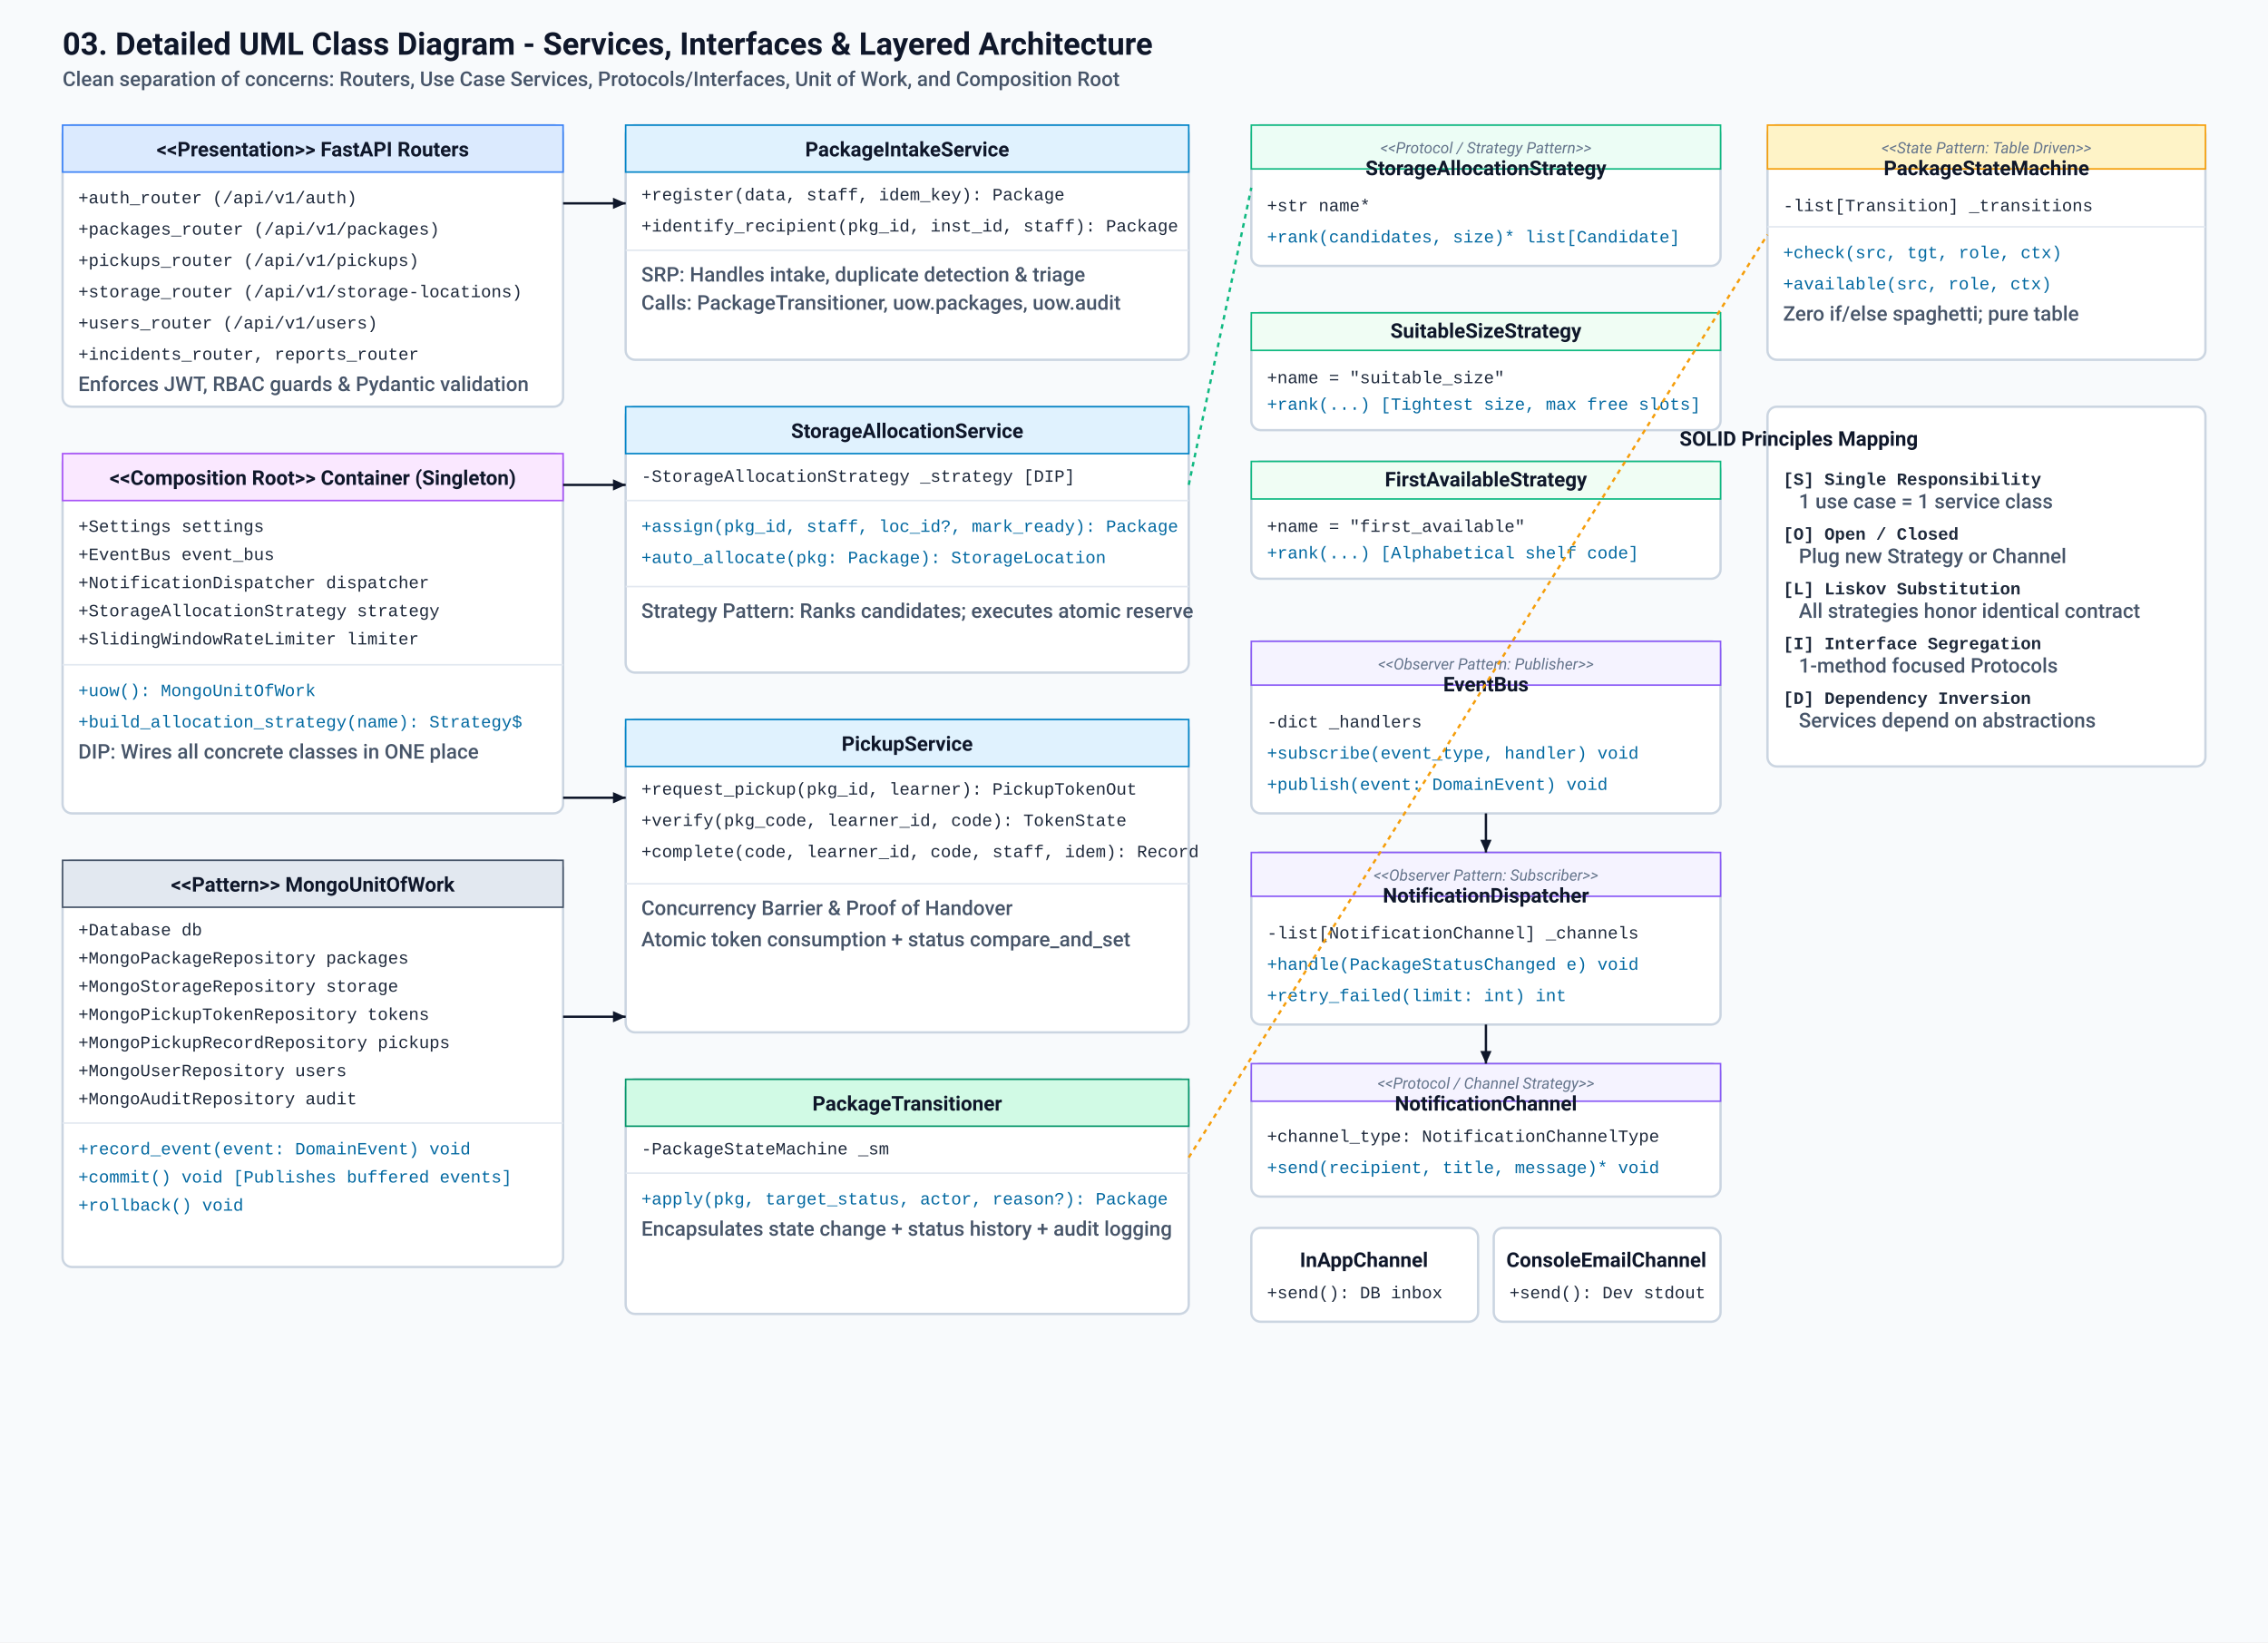
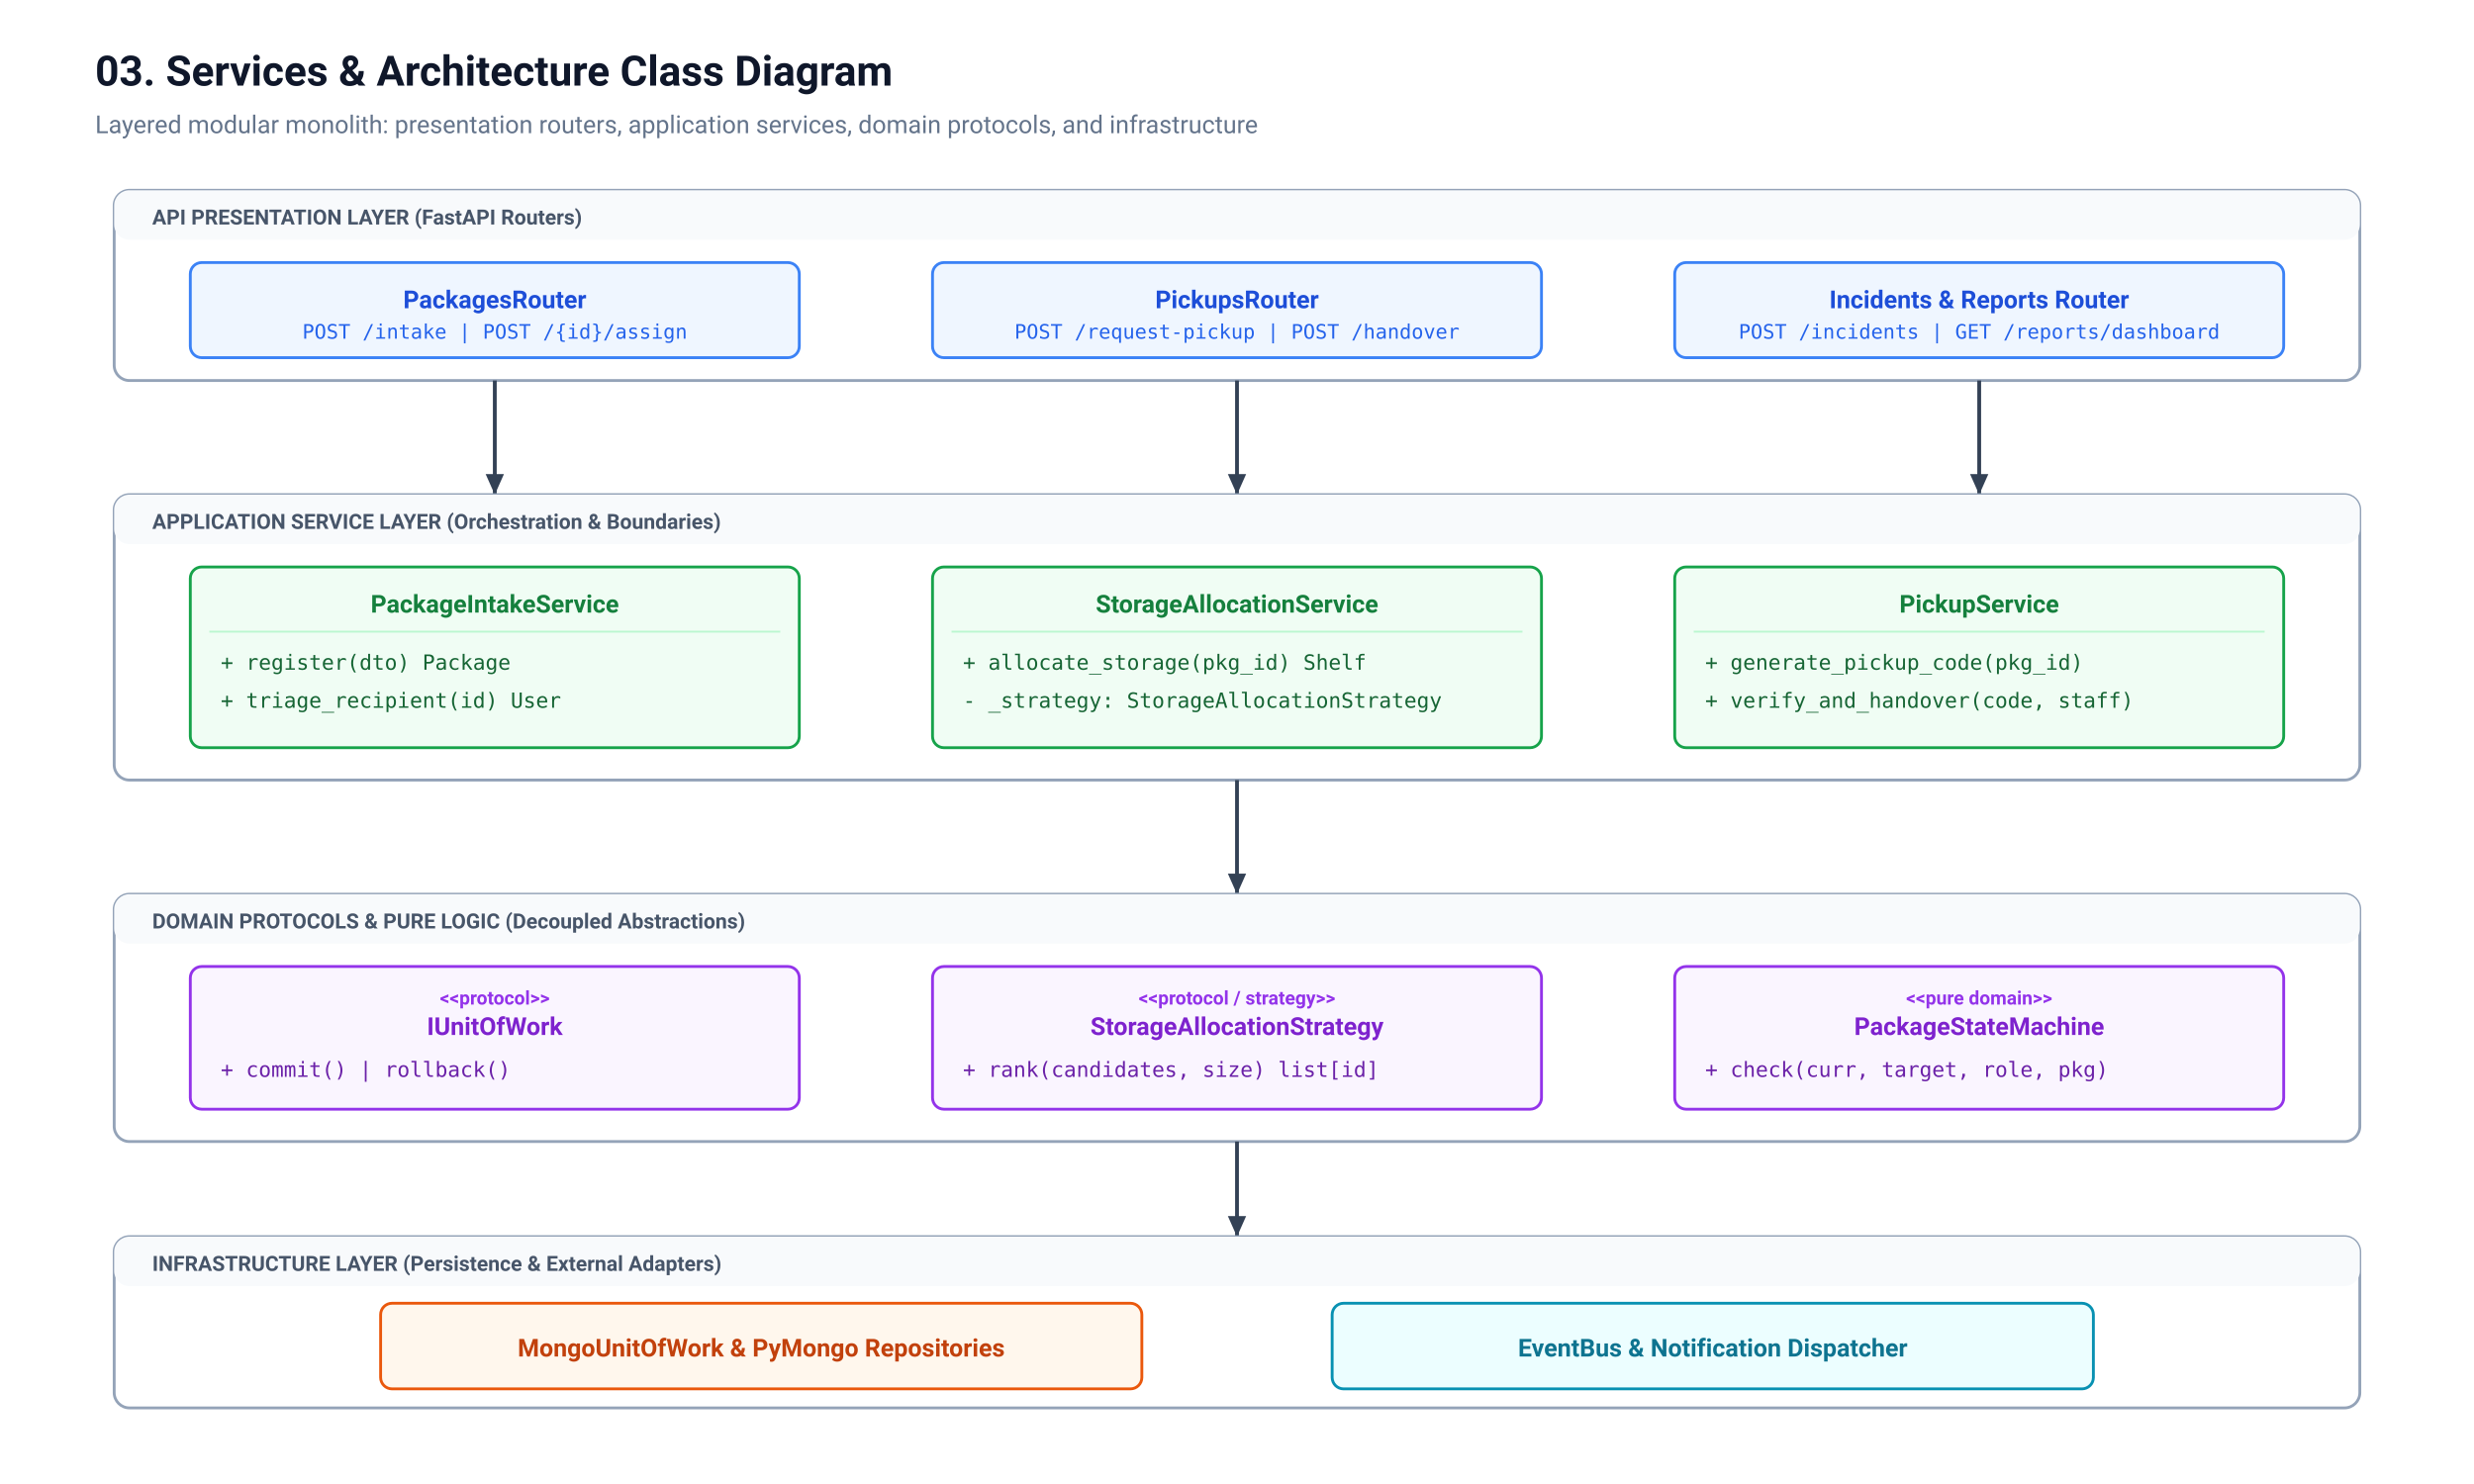
- <svg xmlns="http://www.w3.org/2000/svg" viewBox="0 0 1450 1050" width="100%" height="100%">
+ <svg xmlns="http://www.w3.org/2000/svg" viewBox="0 0 1300 780" width="100%" height="100%">
  <defs>
    <style>
-     .bg { fill: #f8fafc; }
-     .box { fill: #ffffff; stroke: #cbd5e1; stroke-width: 1.5; rx: 6; }
-     .title { font-family: -apple-system, BlinkMacSystemFont, "Segoe UI", Roboto, sans-serif; font-weight: 700; fill: #0f172a; font-size: 20px; }
-     .subtitle { font-family: -apple-system, BlinkMacSystemFont, "Segoe UI", Roboto, sans-serif; font-weight: 500; fill: #475569; font-size: 13px; }
-     .c-name { font-family: -apple-system, BlinkMacSystemFont, "Segoe UI", Roboto, sans-serif; font-weight: 700; font-size: 13px; fill: #0f172a; text-anchor: middle; }
-     .c-stereo { font-family: -apple-system, BlinkMacSystemFont, "Segoe UI", Roboto, sans-serif; font-size: 10px; fill: #64748b; text-anchor: middle; font-style: italic; }
-     .attr { font-family: "SFMono-Regular", Consolas, "Liberation Mono", Menlo, Courier, monospace; font-size: 11px; fill: #1e293b; }
-     .method { font-family: "SFMono-Regular", Consolas, "Liberation Mono", Menlo, Courier, monospace; font-size: 11px; fill: #0369a1; font-weight: 500; }
-     .sep { stroke: #e2e8f0; stroke-width: 1; }
-     .actor-box { fill: #eff6ff; stroke: #3b82f6; stroke-width: 1.5; rx: 4; }
-     .part-box { fill: #f1f5f9; stroke: #64748b; stroke-width: 1.5; rx: 4; }
-     .life-line { stroke: #94a3b8; stroke-width: 1.5; stroke-dasharray: 4,4; }
-     .msg-line { stroke: #0f172a; stroke-width: 1.5; fill: none; marker-end: url(#arrow); }
-     .ret-line { stroke: #64748b; stroke-width: 1.5; stroke-dasharray: 4,4; fill: none; marker-end: url(#arrow-gray); }
-     .msg-text { font-family: -apple-system, BlinkMacSystemFont, "Segoe UI", Roboto, sans-serif; font-size: 11px; fill: #0f172a; font-weight: 500; }
-     .ret-text { font-family: -apple-system, BlinkMacSystemFont, "Segoe UI", Roboto, sans-serif; font-size: 10.5px; fill: #475569; font-style: italic; }
-     .note-box { fill: #fef3c7; stroke: #f59e0b; stroke-width: 1; rx: 4; }
-     .note-text { font-family: -apple-system, BlinkMacSystemFont, "Segoe UI", Roboto, sans-serif; font-size: 10.5px; fill: #92400e; font-weight: 500; }
-     .step-badge { fill: #2563eb; font-family: -apple-system, BlinkMacSystemFont, sans-serif; font-size: 10px; font-weight: 700; fill: #ffffff; text-anchor: middle; dominant-baseline: central; }
+     text { font-family: -apple-system, BlinkMacSystemFont, "Segoe UI", Roboto, Helvetica, Arial, sans-serif; }
+     .mono { font-family: SFMono-Regular, Menlo, Monaco, Consolas, monospace; }
+     .title { font-size: 22px; font-weight: 700; fill: #0f172a; }
+     .subtitle { font-size: 13px; font-weight: 400; fill: #64748b; }
+     .card { fill: #ffffff; stroke: #e2e8f0; stroke-width: 1.5; rx: 8; }
+     .card-header { fill: #f8fafc; stroke: #e2e8f0; stroke-width: 1.5; }
+     .header-text { font-size: 14px; font-weight: 600; fill: #0f172a; text-anchor: middle; }
+     .line { stroke: #334155; stroke-width: 2; fill: none; }
+     .line-blue { stroke: #2563eb; stroke-width: 2; fill: none; }
+     .line-green { stroke: #16a34a; stroke-width: 2; fill: none; }
+     .line-red { stroke: #dc2626; stroke-width: 2; fill: none; }
+     .line-dash { stroke: #64748b; stroke-width: 1.8; stroke-dasharray: 5,4; fill: none; }
+     .badge { rx: 12; stroke-width: 1.2; }
+     .badge-text { font-size: 11px; font-weight: 600; text-anchor: middle; }
</style>
    <marker id="arrow" viewBox="0 0 10 10" refX="9" refY="5" markerWidth="6" markerHeight="6" orient="auto-start-reverse">
-       <path d="M 0 1 L 9 5 L 0 9 z" fill="#0f172a" />
+       <path d="M 0 1 L 9 5 L 0 9 z" fill="#334155" />
    </marker>
    <marker id="arrow-blue" viewBox="0 0 10 10" refX="9" refY="5" markerWidth="6" markerHeight="6" orient="auto-start-reverse">
      <path d="M 0 1 L 9 5 L 0 9 z" fill="#2563eb" />
    </marker>
    <marker id="arrow-green" viewBox="0 0 10 10" refX="9" refY="5" markerWidth="6" markerHeight="6" orient="auto-start-reverse">
      <path d="M 0 1 L 9 5 L 0 9 z" fill="#16a34a" />
    </marker>
    <marker id="arrow-red" viewBox="0 0 10 10" refX="9" refY="5" markerWidth="6" markerHeight="6" orient="auto-start-reverse">
      <path d="M 0 1 L 9 5 L 0 9 z" fill="#dc2626" />
    </marker>
    <marker id="arrow-gray" viewBox="0 0 10 10" refX="9" refY="5" markerWidth="6" markerHeight="6" orient="auto-start-reverse">
      <path d="M 0 1 L 9 5 L 0 9 z" fill="#64748b" />
    </marker>
  </defs>
-   <rect width="1450" height="1050" class="bg" />
-   <text x="40" y="35" class="title">03. Detailed UML Class Diagram - Services, Interfaces &amp; Layered Architecture</text>
-   <text x="40" y="55" class="subtitle">Clean separation of concerns: Routers, Use Case Services, Protocols/Interfaces, Unit of Work, and Composition Root</text>
-   <g transform="translate(40, 80)">
-     <rect width="320" height="180" class="box" fill="#eff6ff" stroke="#3b82f6" />
-     <path d="M 0 0 L 320 0 L 320 30 L 0 30 Z" fill="#dbeafe" stroke="#3b82f6" />
-     <text x="160" y="20" class="c-name" fill="#1e40af">&lt;&lt;Presentation&gt;&gt; FastAPI Routers</text>
-     <text x="10" y="50" class="attr">+auth_router (/api/v1/auth)</text>
-     <text x="10" y="70" class="attr">+packages_router (/api/v1/packages)</text>
-     <text x="10" y="90" class="attr">+pickups_router (/api/v1/pickups)</text>
-     <text x="10" y="110" class="attr">+storage_router (/api/v1/storage-locations)</text>
-     <text x="10" y="130" class="attr">+users_router (/api/v1/users)</text>
-     <text x="10" y="150" class="attr">+incidents_router, reports_router</text>
-     <text x="10" y="170" class="subtitle" font-size="10" fill="#2563eb">Enforces JWT, RBAC guards &amp; Pydantic validation</text>
+   <rect width="1300" height="780" fill="#ffffff" />
+   <text x="50" y="45" class="title">03. Services &amp; Architecture Class Diagram</text>
+   <text x="50" y="70" class="subtitle">Layered modular monolith: presentation routers, application services, domain protocols, and infrastructure</text>
+   <g transform="translate(60, 100)">
+     <rect width="1180" height="100" rx="8" fill="#ffffff" stroke="#94a3b8" stroke-width="1.5" />
+     <rect width="1180" height="26" rx="8" fill="#f8fafc" />
+     <text x="20" y="18" font-size="11" font-weight="700" fill="#475569">API PRESENTATION LAYER (FastAPI Routers)</text>
+     <g transform="translate(40, 38)">
+       <rect width="320" height="50" rx="6" fill="#eff6ff" stroke="#3b82f6" stroke-width="1.5" />
+       <text x="160" y="24" font-size="13" font-weight="700" fill="#1d4ed8" text-anchor="middle">PackagesRouter</text>
+       <text x="160" y="40" class="mono" font-size="10.5" fill="#2563eb" text-anchor="middle">POST /intake | POST /{id}/assign</text>
+     </g>
+     <g transform="translate(430, 38)">
+       <rect width="320" height="50" rx="6" fill="#eff6ff" stroke="#3b82f6" stroke-width="1.5" />
+       <text x="160" y="24" font-size="13" font-weight="700" fill="#1d4ed8" text-anchor="middle">PickupsRouter</text>
+       <text x="160" y="40" class="mono" font-size="10.5" fill="#2563eb" text-anchor="middle">POST /request-pickup | POST /handover</text>
+     </g>
+     <g transform="translate(820, 38)">
+       <rect width="320" height="50" rx="6" fill="#eff6ff" stroke="#3b82f6" stroke-width="1.5" />
+       <text x="160" y="24" font-size="13" font-weight="700" fill="#1d4ed8" text-anchor="middle">Incidents &amp; Reports Router</text>
+       <text x="160" y="40" class="mono" font-size="10.5" fill="#2563eb" text-anchor="middle">POST /incidents | GET /reports/dashboard</text>
+     </g>
  </g>
-   <g transform="translate(40, 290)">
-     <rect width="320" height="230" class="box" fill="#fdf4ff" stroke="#a855f7" />
-     <path d="M 0 0 L 320 0 L 320 30 L 0 30 Z" fill="#fae8ff" stroke="#a855f7" />
-     <text x="160" y="20" class="c-name" fill="#7e22ce">&lt;&lt;Composition Root&gt;&gt; Container (Singleton)</text>
-     <text x="10" y="50" class="attr">+Settings settings</text>
-     <text x="10" y="68" class="attr">+EventBus event_bus</text>
-     <text x="10" y="86" class="attr">+NotificationDispatcher dispatcher</text>
-     <text x="10" y="104" class="attr">+StorageAllocationStrategy strategy</text>
-     <text x="10" y="122" class="attr">+SlidingWindowRateLimiter limiter</text>
-     <line x1="0" y1="135" x2="320" y2="135" class="sep" />
-     <text x="10" y="155" class="method">+uow(): MongoUnitOfWork</text>
-     <text x="10" y="175" class="method">+build_allocation_strategy(name): Strategy$</text>
-     <text x="10" y="195" class="subtitle" font-size="10" fill="#9333ea">DIP: Wires all concrete classes in ONE place</text>
+   <line x1="260" y1="200" x2="260" y2="260" stroke="#334155" stroke-width="2" marker-end="url(#arrow)" />
+   <line x1="650" y1="200" x2="650" y2="260" stroke="#334155" stroke-width="2" marker-end="url(#arrow)" />
+   <line x1="1040" y1="200" x2="1040" y2="260" stroke="#334155" stroke-width="2" marker-end="url(#arrow)" />
+   <g transform="translate(60, 260)">
+     <rect width="1180" height="150" rx="8" fill="#ffffff" stroke="#94a3b8" stroke-width="1.5" />
+     <rect width="1180" height="26" rx="8" fill="#f8fafc" />
+     <text x="20" y="18" font-size="11" font-weight="700" fill="#475569">APPLICATION SERVICE LAYER (Orchestration &amp; Boundaries)</text>
+     <g transform="translate(40, 38)">
+       <rect width="320" height="95" rx="6" fill="#f0fdf4" stroke="#16a34a" stroke-width="1.5" />
+       <text x="160" y="24" font-size="13" font-weight="700" fill="#15803d" text-anchor="middle">PackageIntakeService</text>
+       <line x1="10" y1="34" x2="310" y2="34" stroke="#bbf7d0" stroke-width="1" />
+       <text x="16" y="54" class="mono" font-size="11" fill="#166534">+ register(dto) Package</text>
+       <text x="16" y="74" class="mono" font-size="11" fill="#166534">+ triage_recipient(id) User</text>
+     </g>
+     <g transform="translate(430, 38)">
+       <rect width="320" height="95" rx="6" fill="#f0fdf4" stroke="#16a34a" stroke-width="1.5" />
+       <text x="160" y="24" font-size="13" font-weight="700" fill="#15803d" text-anchor="middle">StorageAllocationService</text>
+       <line x1="10" y1="34" x2="310" y2="34" stroke="#bbf7d0" stroke-width="1" />
+       <text x="16" y="54" class="mono" font-size="11" fill="#166534">+ allocate_storage(pkg_id) Shelf</text>
+       <text x="16" y="74" class="mono" font-size="11" fill="#166534">- _strategy: StorageAllocationStrategy</text>
+     </g>
+     <g transform="translate(820, 38)">
+       <rect width="320" height="95" rx="6" fill="#f0fdf4" stroke="#16a34a" stroke-width="1.5" />
+       <text x="160" y="24" font-size="13" font-weight="700" fill="#15803d" text-anchor="middle">PickupService</text>
+       <line x1="10" y1="34" x2="310" y2="34" stroke="#bbf7d0" stroke-width="1" />
+       <text x="16" y="54" class="mono" font-size="11" fill="#166534">+ generate_pickup_code(pkg_id)</text>
+       <text x="16" y="74" class="mono" font-size="11" fill="#166534">+ verify_and_handover(code, staff)</text>
+     </g>
  </g>
-   <g transform="translate(40, 550)">
-     <rect width="320" height="260" class="box" fill="#f8fafc" stroke="#475569" />
-     <path d="M 0 0 L 320 0 L 320 30 L 0 30 Z" fill="#e2e8f0" stroke="#475569" />
-     <text x="160" y="20" class="c-name" fill="#0f172a">&lt;&lt;Pattern&gt;&gt; MongoUnitOfWork</text>
-     <text x="10" y="48" class="attr">+Database db</text>
-     <text x="10" y="66" class="attr">+MongoPackageRepository packages</text>
-     <text x="10" y="84" class="attr">+MongoStorageRepository storage</text>
-     <text x="10" y="102" class="attr">+MongoPickupTokenRepository tokens</text>
-     <text x="10" y="120" class="attr">+MongoPickupRecordRepository pickups</text>
-     <text x="10" y="138" class="attr">+MongoUserRepository users</text>
-     <text x="10" y="156" class="attr">+MongoAuditRepository audit</text>
-     <line x1="0" y1="168" x2="320" y2="168" class="sep" />
-     <text x="10" y="188" class="method">+record_event(event: DomainEvent) void</text>
-     <text x="10" y="206" class="method">+commit() void [Publishes buffered events]</text>
-     <text x="10" y="224" class="method">+rollback() void</text>
+   <line x1="650" y1="410" x2="650" y2="470" stroke="#334155" stroke-width="2" marker-end="url(#arrow)" />
+   <g transform="translate(60, 470)">
+     <rect width="1180" height="130" rx="8" fill="#ffffff" stroke="#94a3b8" stroke-width="1.5" />
+     <rect width="1180" height="26" rx="8" fill="#f8fafc" />
+     <text x="20" y="18" font-size="11" font-weight="700" fill="#475569">DOMAIN PROTOCOLS &amp; PURE LOGIC (Decoupled Abstractions)</text>
+     <g transform="translate(40, 38)">
+       <rect width="320" height="75" rx="6" fill="#faf5ff" stroke="#9333ea" stroke-width="1.5" />
+       <text x="160" y="20" font-size="10" font-weight="600" fill="#9333ea" text-anchor="middle">&lt;&lt;protocol&gt;&gt;</text>
+       <text x="160" y="36" font-size="13" font-weight="700" fill="#7e22ce" text-anchor="middle">IUnitOfWork</text>
+       <text x="16" y="58" class="mono" font-size="11" fill="#6b21a8">+ commit() | rollback()</text>
+     </g>
+     <g transform="translate(430, 38)">
+       <rect width="320" height="75" rx="6" fill="#faf5ff" stroke="#9333ea" stroke-width="1.5" />
+       <text x="160" y="20" font-size="10" font-weight="600" fill="#9333ea" text-anchor="middle">&lt;&lt;protocol / strategy&gt;&gt;</text>
+       <text x="160" y="36" font-size="13" font-weight="700" fill="#7e22ce" text-anchor="middle">StorageAllocationStrategy</text>
+       <text x="16" y="58" class="mono" font-size="11" fill="#6b21a8">+ rank(candidates, size) list[id]</text>
+     </g>
+     <g transform="translate(820, 38)">
+       <rect width="320" height="75" rx="6" fill="#faf5ff" stroke="#9333ea" stroke-width="1.5" />
+       <text x="160" y="20" font-size="10" font-weight="600" fill="#9333ea" text-anchor="middle">&lt;&lt;pure domain&gt;&gt;</text>
+       <text x="160" y="36" font-size="13" font-weight="700" fill="#7e22ce" text-anchor="middle">PackageStateMachine</text>
+       <text x="16" y="58" class="mono" font-size="11" fill="#6b21a8">+ check(curr, target, role, pkg)</text>
+     </g>
  </g>
-   <g transform="translate(400, 80)">
-     <rect width="360" height="150" class="box" stroke="#0284c7" />
-     <path d="M 0 0 L 360 0 L 360 30 L 0 30 Z" fill="#e0f2fe" stroke="#0284c7" />
-     <text x="180" y="20" class="c-name" fill="#0369a1">PackageIntakeService</text>
-     <text x="10" y="48" class="attr">+register(data, staff, idem_key): Package</text>
-     <text x="10" y="68" class="attr">+identify_recipient(pkg_id, inst_id, staff): Package</text>
-     <line x1="0" y1="80" x2="360" y2="80" class="sep" />
-     <text x="10" y="100" class="subtitle" font-size="10.5" fill="#0284c7">SRP: Handles intake, duplicate detection &amp; triage</text>
-     <text x="10" y="118" class="subtitle" font-size="10.5" fill="#475569">Calls: PackageTransitioner, uow.packages, uow.audit</text>
+   <line x1="650" y1="600" x2="650" y2="650" stroke="#334155" stroke-width="2" marker-end="url(#arrow)" />
+   <g transform="translate(60, 650)">
+     <rect width="1180" height="90" rx="8" fill="#ffffff" stroke="#94a3b8" stroke-width="1.5" />
+     <rect width="1180" height="26" rx="8" fill="#f8fafc" />
+     <text x="20" y="18" font-size="11" font-weight="700" fill="#475569">INFRASTRUCTURE LAYER (Persistence &amp; External Adapters)</text>
+     <g transform="translate(140, 35)">
+       <rect width="400" height="45" rx="6" fill="#fff7ed" stroke="#ea580c" stroke-width="1.5" />
+       <text x="200" y="28" font-size="13" font-weight="700" fill="#c2410c" text-anchor="middle">MongoUnitOfWork &amp; PyMongo Repositories</text>
+     </g>
+     <g transform="translate(640, 35)">
+       <rect width="400" height="45" rx="6" fill="#ecfeff" stroke="#0891b2" stroke-width="1.5" />
+       <text x="200" y="28" font-size="13" font-weight="700" fill="#0e7490" text-anchor="middle">EventBus &amp; Notification Dispatcher</text>
+     </g>
  </g>
-   <g transform="translate(400, 260)">
-     <rect width="360" height="170" class="box" stroke="#0284c7" />
-     <path d="M 0 0 L 360 0 L 360 30 L 0 30 Z" fill="#e0f2fe" stroke="#0284c7" />
-     <text x="180" y="20" class="c-name" fill="#0369a1">StorageAllocationService</text>
-     <text x="10" y="48" class="attr">-StorageAllocationStrategy _strategy [DIP]</text>
-     <line x1="0" y1="60" x2="360" y2="60" class="sep" />
-     <text x="10" y="80" class="method">+assign(pkg_id, staff, loc_id?, mark_ready): Package</text>
-     <text x="10" y="100" class="method">+auto_allocate(pkg: Package): StorageLocation</text>
-     <line x1="0" y1="115" x2="360" y2="115" class="sep" />
-     <text x="10" y="135" class="subtitle" font-size="10.5" fill="#0284c7">Strategy Pattern: Ranks candidates; executes atomic reserve</text>
-   </g>
-   <g transform="translate(400, 460)">
-     <rect width="360" height="200" class="box" stroke="#0284c7" />
-     <path d="M 0 0 L 360 0 L 360 30 L 0 30 Z" fill="#e0f2fe" stroke="#0284c7" />
-     <text x="180" y="20" class="c-name" fill="#0369a1">PickupService</text>
-     <text x="10" y="48" class="attr">+request_pickup(pkg_id, learner): PickupTokenOut</text>
-     <text x="10" y="68" class="attr">+verify(pkg_code, learner_id, code): TokenState</text>
-     <text x="10" y="88" class="attr">+complete(code, learner_id, code, staff, idem): Record</text>
-     <line x1="0" y1="105" x2="360" y2="105" class="sep" />
-     <text x="10" y="125" class="subtitle" font-size="10.5" fill="#0284c7">Concurrency Barrier &amp; Proof of Handover</text>
-     <text x="10" y="145" class="subtitle" font-size="10" fill="#475569">Atomic token consumption + status compare_and_set</text>
-   </g>
-   <g transform="translate(400, 690)">
-     <rect width="360" height="150" class="box" stroke="#059669" />
-     <path d="M 0 0 L 360 0 L 360 30 L 0 30 Z" fill="#d1fae5" stroke="#059669" />
-     <text x="180" y="20" class="c-name" fill="#065f46">PackageTransitioner</text>
-     <text x="10" y="48" class="attr">-PackageStateMachine _sm</text>
-     <line x1="0" y1="60" x2="360" y2="60" class="sep" />
-     <text x="10" y="80" class="method">+apply(pkg, target_status, actor, reason?): Package</text>
-     <text x="10" y="100" class="subtitle" font-size="10.5" fill="#059669">Encapsulates state change + status history + audit logging</text>
-   </g>
-   <g transform="translate(800, 80)">
-     <rect width="300" height="90" class="box" stroke="#10b981" />
-     <path d="M 0 0 L 300 0 L 300 28 L 0 28 Z" fill="#ecfdf5" stroke="#10b981" />
-     <text x="150" y="18" class="c-stereo">&lt;&lt;Protocol / Strategy Pattern&gt;&gt;</text>
-     <text x="150" y="32" class="c-name" fill="#065f46">StorageAllocationStrategy</text>
-     <text x="10" y="55" class="attr">+str name*</text>
-     <text x="10" y="75" class="method">+rank(candidates, size)* list[Candidate]</text>
-   </g>
-   <g transform="translate(800, 200)">
-     <rect width="300" height="75" class="box" stroke="#10b981" />
-     <path d="M 0 0 L 300 0 L 300 24 L 0 24 Z" fill="#f0fdf4" stroke="#10b981" />
-     <text x="150" y="16" class="c-name" fill="#047857">SuitableSizeStrategy</text>
-     <text x="10" y="45" class="attr">+name = "suitable_size"</text>
-     <text x="10" y="62" class="method">+rank(...) [Tightest size, max free slots]</text>
-   </g>
-   <g transform="translate(800, 295)">
-     <rect width="300" height="75" class="box" stroke="#10b981" />
-     <path d="M 0 0 L 300 0 L 300 24 L 0 24 Z" fill="#f0fdf4" stroke="#10b981" />
-     <text x="150" y="16" class="c-name" fill="#047857">FirstAvailableStrategy</text>
-     <text x="10" y="45" class="attr">+name = "first_available"</text>
-     <text x="10" y="62" class="method">+rank(...) [Alphabetical shelf code]</text>
-   </g>
-   <g transform="translate(800, 410)">
-     <rect width="300" height="110" class="box" stroke="#8b5cf6" />
-     <path d="M 0 0 L 300 0 L 300 28 L 0 28 Z" fill="#f5f3ff" stroke="#8b5cf6" />
-     <text x="150" y="18" class="c-stereo">&lt;&lt;Observer Pattern: Publisher&gt;&gt;</text>
-     <text x="150" y="32" class="c-name" fill="#6d28d9">EventBus</text>
-     <text x="10" y="55" class="attr">-dict _handlers</text>
-     <text x="10" y="75" class="method">+subscribe(event_type, handler) void</text>
-     <text x="10" y="95" class="method">+publish(event: DomainEvent) void</text>
-   </g>
-   <g transform="translate(800, 545)">
-     <rect width="300" height="110" class="box" stroke="#8b5cf6" />
-     <path d="M 0 0 L 300 0 L 300 28 L 0 28 Z" fill="#f5f3ff" stroke="#8b5cf6" />
-     <text x="150" y="18" class="c-stereo">&lt;&lt;Observer Pattern: Subscriber&gt;&gt;</text>
-     <text x="150" y="32" class="c-name" fill="#6d28d9">NotificationDispatcher</text>
-     <text x="10" y="55" class="attr">-list[NotificationChannel] _channels</text>
-     <text x="10" y="75" class="method">+handle(PackageStatusChanged e) void</text>
-     <text x="10" y="95" class="method">+retry_failed(limit: int) int</text>
-   </g>
-   <g transform="translate(800, 680)">
-     <rect width="300" height="85" class="box" stroke="#8b5cf6" />
-     <path d="M 0 0 L 300 0 L 300 24 L 0 24 Z" fill="#f5f3ff" stroke="#8b5cf6" />
-     <text x="150" y="16" class="c-stereo">&lt;&lt;Protocol / Channel Strategy&gt;&gt;</text>
-     <text x="150" y="30" class="c-name" fill="#6d28d9">NotificationChannel</text>
-     <text x="10" y="50" class="attr">+channel_type: NotificationChannelType</text>
-     <text x="10" y="70" class="method">+send(recipient, title, message)* void</text>
-   </g>
-   <g transform="translate(800, 785)">
-     <rect width="145" height="60" class="box" stroke="#8b5cf6" />
-     <text x="72" y="25" class="c-name" font-size="11">InAppChannel</text>
-     <text x="10" y="45" class="attr" font-size="9.5">+send(): DB inbox</text>
-   </g>
-   <g transform="translate(955, 785)">
-     <rect width="145" height="60" class="box" stroke="#8b5cf6" />
-     <text x="72" y="25" class="c-name" font-size="11">ConsoleEmailChannel</text>
-     <text x="10" y="45" class="attr" font-size="9.5">+send(): Dev stdout</text>
-   </g>
-   <g transform="translate(1130, 80)">
-     <rect width="280" height="150" class="box" stroke="#f59e0b" />
-     <path d="M 0 0 L 280 0 L 280 28 L 0 28 Z" fill="#fef3c7" stroke="#f59e0b" />
-     <text x="140" y="18" class="c-stereo">&lt;&lt;State Pattern: Table Driven&gt;&gt;</text>
-     <text x="140" y="32" class="c-name" fill="#b45309">PackageStateMachine</text>
-     <text x="10" y="55" class="attr">-list[Transition] _transitions</text>
-     <line x1="0" y1="65" x2="280" y2="65" class="sep" />
-     <text x="10" y="85" class="method">+check(src, tgt, role, ctx)</text>
-     <text x="10" y="105" class="method">+available(src, role, ctx)</text>
-     <text x="10" y="125" class="subtitle" font-size="10" fill="#92400e">Zero if/else spaghetti; pure table</text>
-   </g>
-   <g transform="translate(1130, 260)">
-     <rect width="280" height="230" class="box" fill="#ffffff" stroke="#cbd5e1" />
-     <text x="20" y="25" class="c-name" text-anchor="start">SOLID Principles Mapping</text>
-     <text x="10" y="50" class="attr" font-weight="600" fill="#2563eb">[S] Single Responsibility</text>
-     <text x="20" y="65" class="subtitle" font-size="10.5">1 use case = 1 service class</text>
-     <text x="10" y="85" class="attr" font-weight="600" fill="#059669">[O] Open / Closed</text>
-     <text x="20" y="100" class="subtitle" font-size="10.5">Plug new Strategy or Channel</text>
-     <text x="10" y="120" class="attr" font-weight="600" fill="#d97706">[L] Liskov Substitution</text>
-     <text x="20" y="135" class="subtitle" font-size="10.5">All strategies honor identical contract</text>
-     <text x="10" y="155" class="attr" font-weight="600" fill="#7c3aed">[I] Interface Segregation</text>
-     <text x="20" y="170" class="subtitle" font-size="10.5">1-method focused Protocols</text>
-     <text x="10" y="190" class="attr" font-weight="600" fill="#db2777">[D] Dependency Inversion</text>
-     <text x="20" y="205" class="subtitle" font-size="10.5">Services depend on abstractions</text>
-   </g>
-   <line x1="360" y1="130" x2="400" y2="130" class="msg-line" />
-   <line x1="360" y1="310" x2="400" y2="310" class="msg-line" />
-   <line x1="360" y1="510" x2="400" y2="510" class="msg-line" />
-   <line x1="760" y1="310" x2="800" y2="120" stroke="#10b981" stroke-width="1.5" stroke-dasharray="3,3" />
-   <line x1="760" y1="740" x2="1130" y2="150" stroke="#f59e0b" stroke-width="1.5" stroke-dasharray="3,3" />
-   <line x1="360" y1="650" x2="400" y2="650" class="msg-line" />
-   <line x1="950" y1="520" x2="950" y2="545" class="msg-line" />
-   <line x1="950" y1="655" x2="950" y2="680" class="msg-line" />
</svg>
